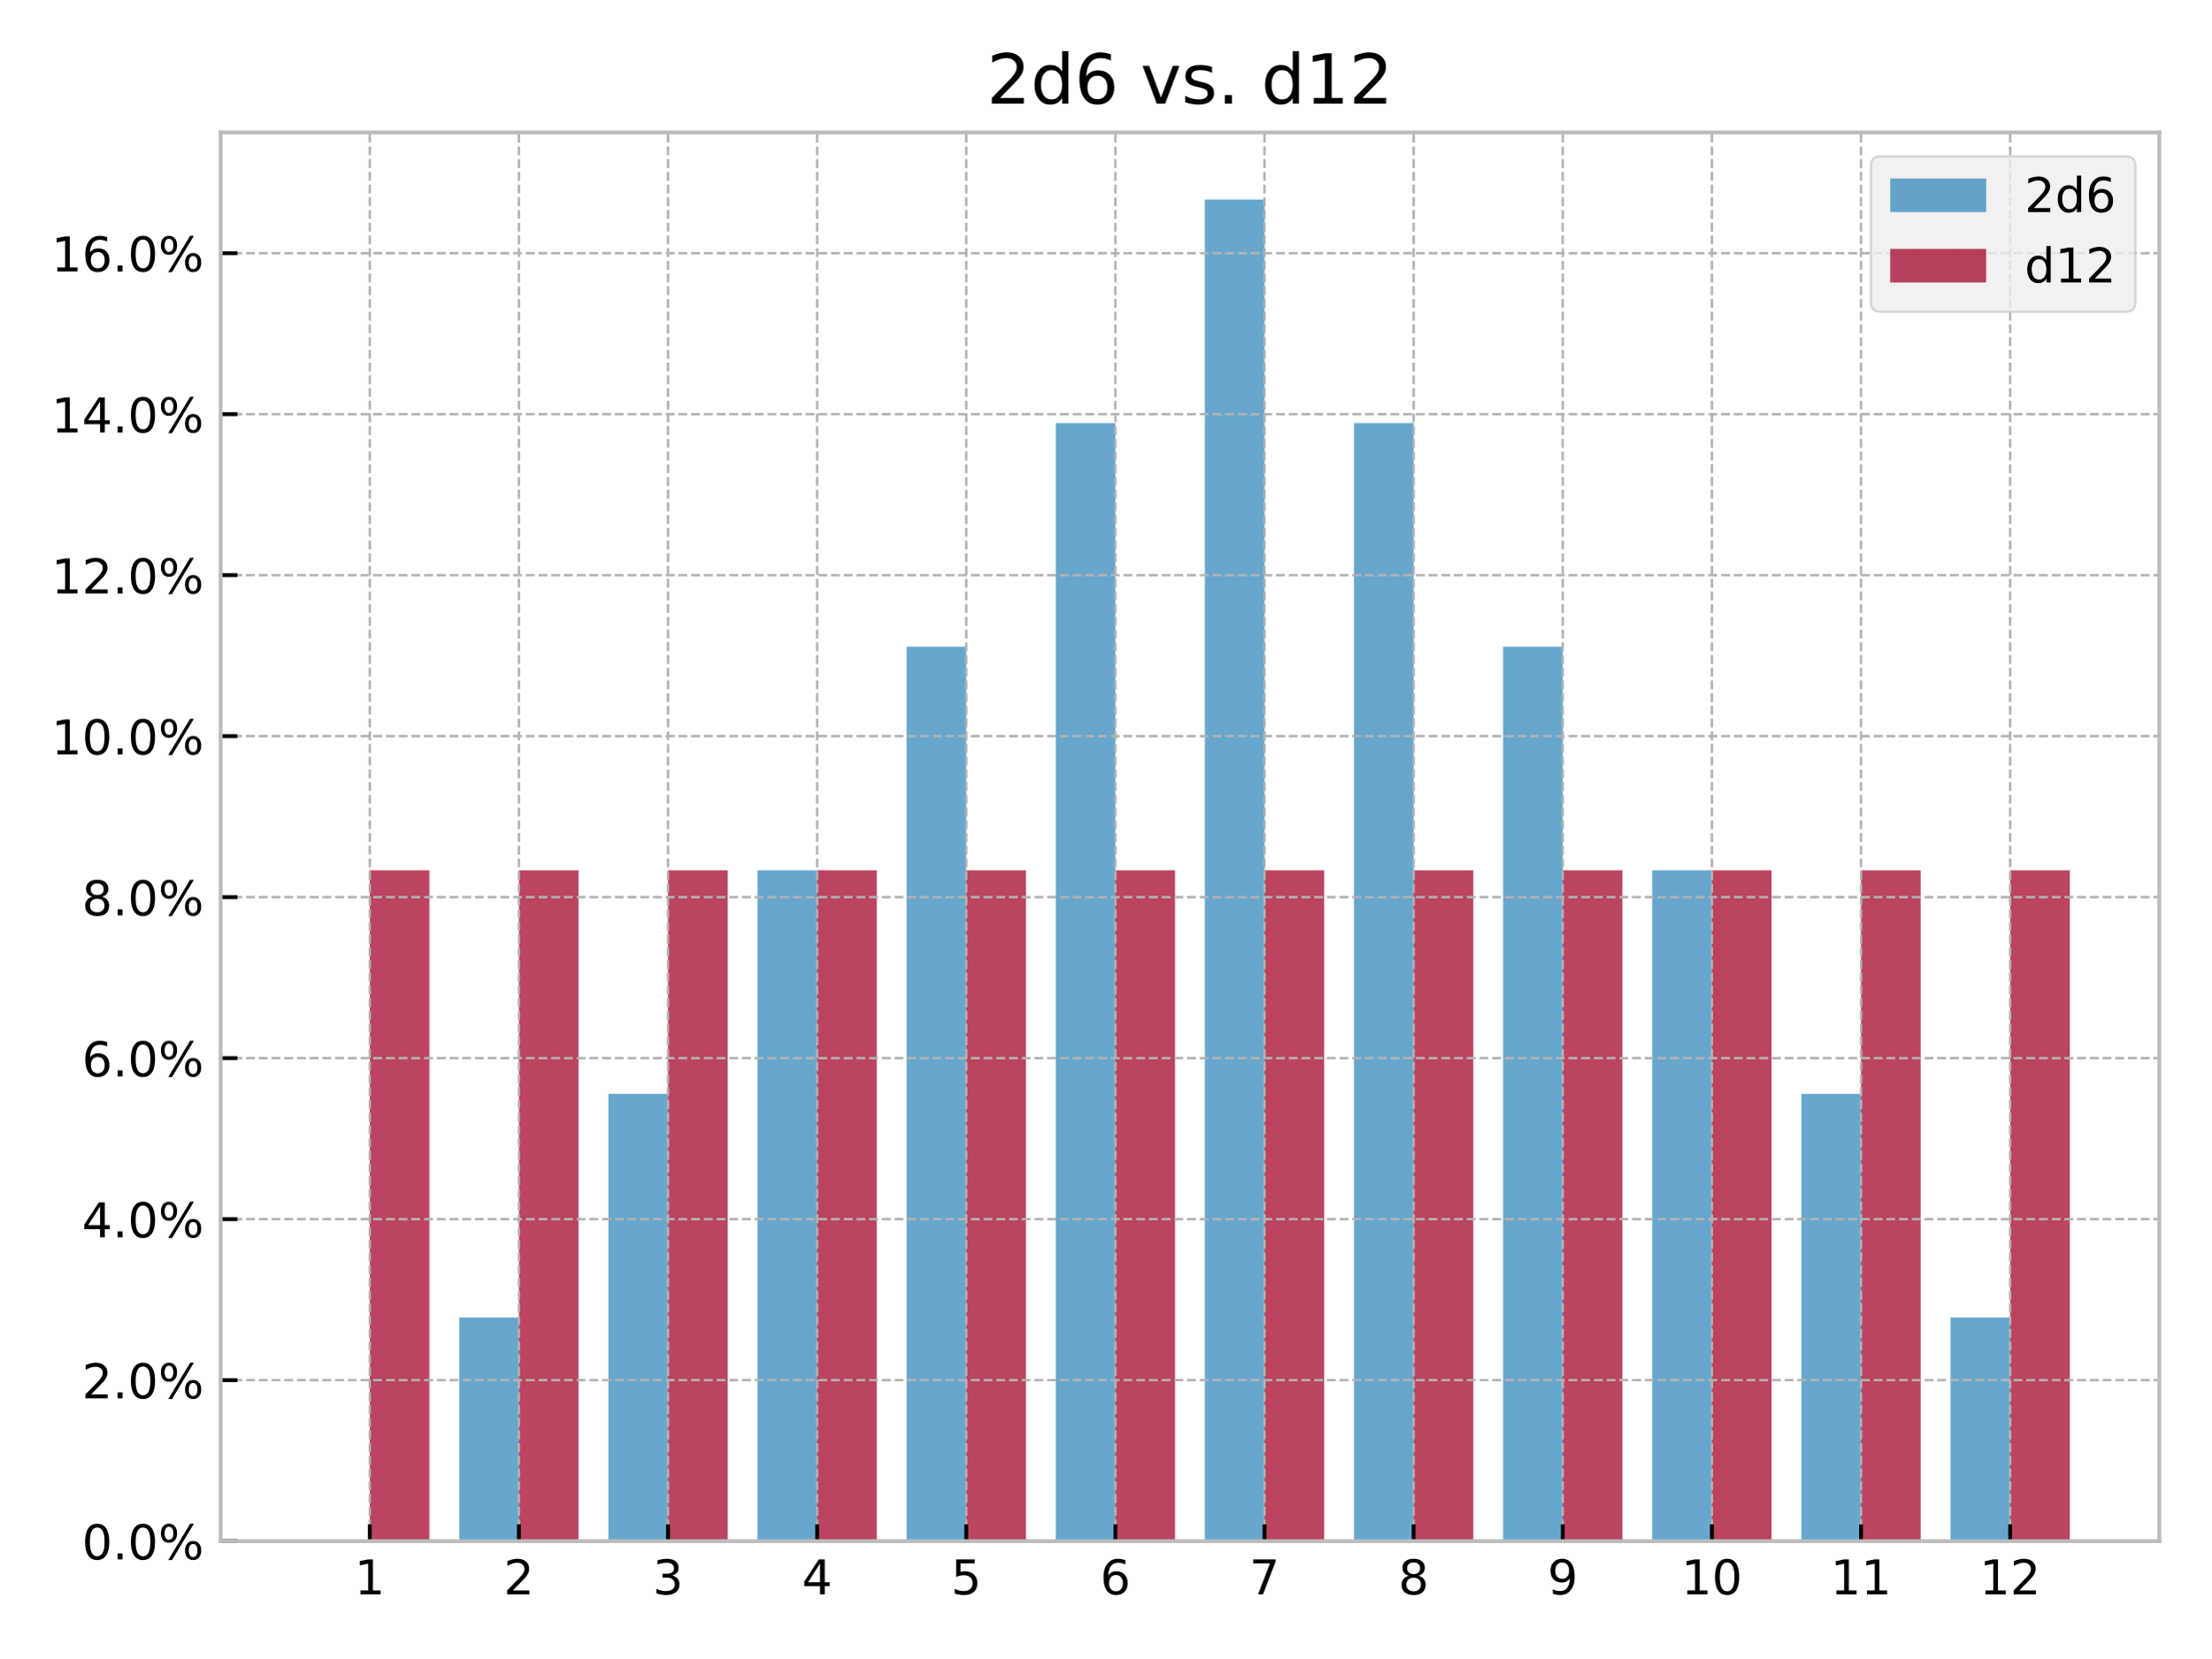
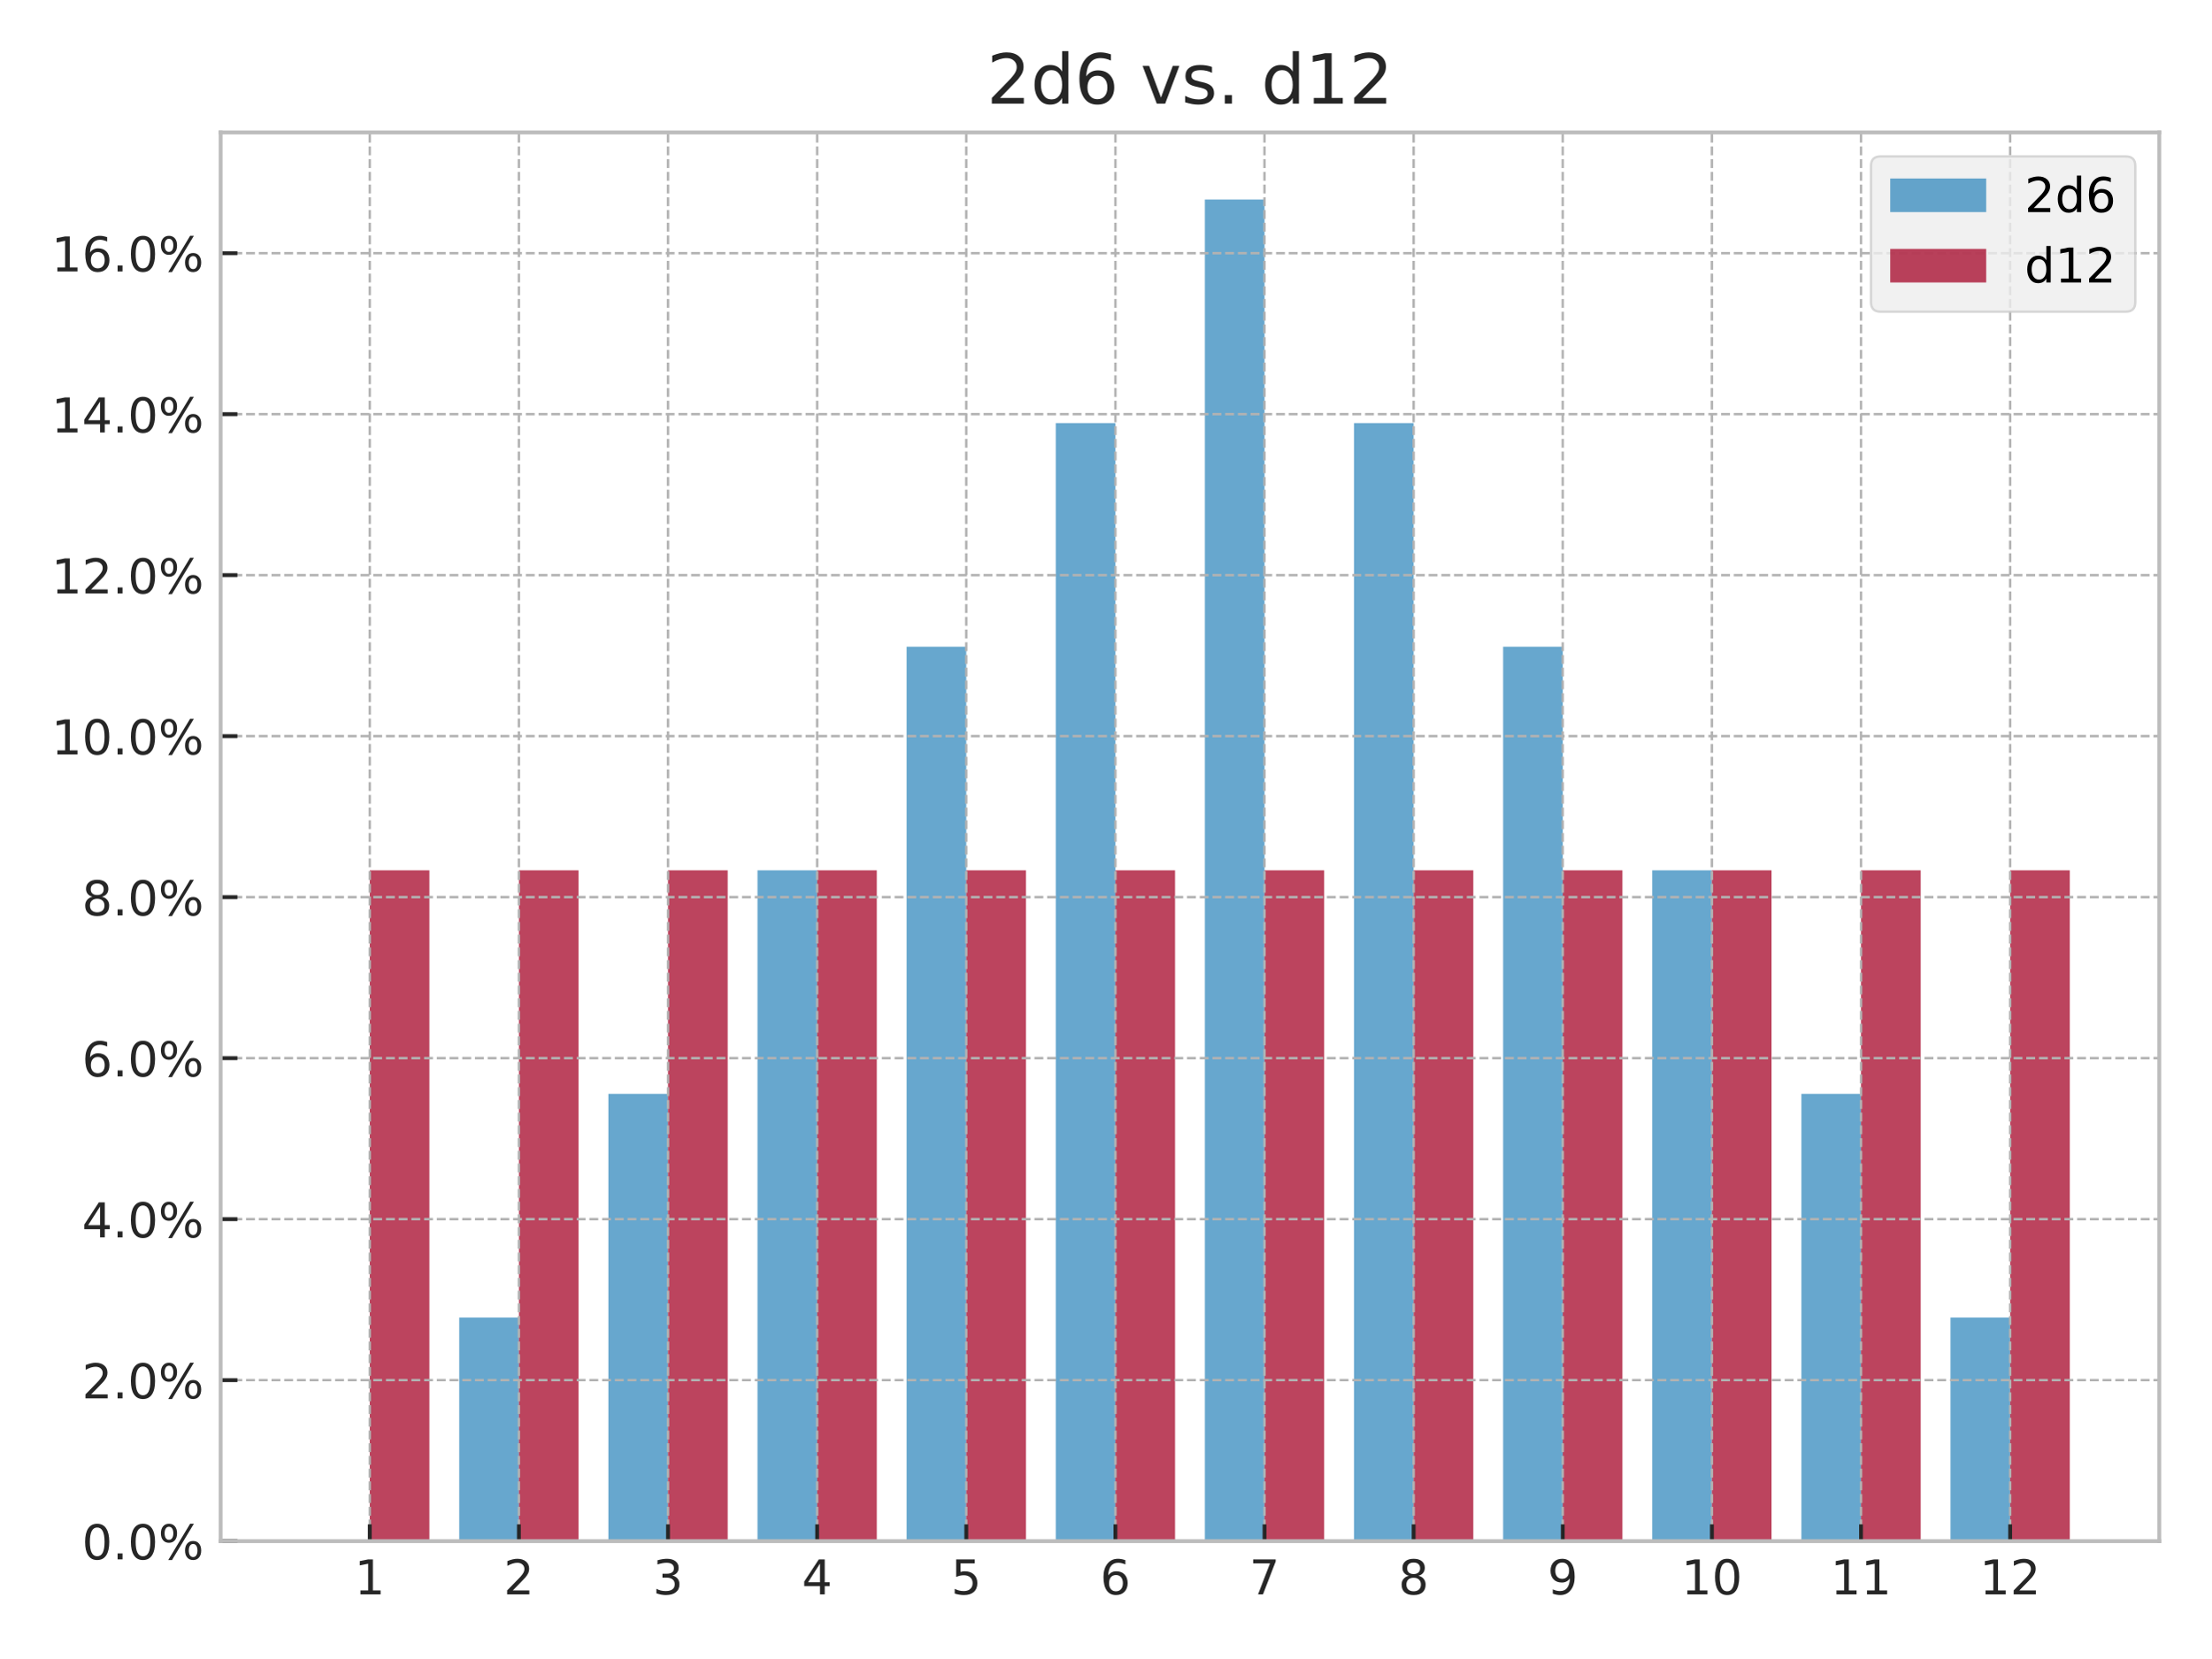
<svg xmlns="http://www.w3.org/2000/svg" xmlns:xlink="http://www.w3.org/1999/xlink" width="460.8pt" height="345.6pt" viewBox="0 0 460.8 345.6" version="1.1">
  <defs>
    <style type="text/css">*{stroke-linejoin: round; stroke-linecap: butt}</style>
  </defs>
  <g id="figure_1">
    <g id="patch_1">
      <path d="M 0 345.6  L 460.8 345.6  L 460.8 0  L 0 0  L 0 345.6  z " style="fill: none" />
    </g>
    <g id="axes_1">
      <g id="patch_2">
        <path d="M 45.98 321.22  L 450 321.22  L 450 27.6  L 45.98 27.6  L 45.98 321.22  z " style="fill: none" />
      </g>
      <g id="patch_3">
        <path d="M 95.706 321.22  L 108.137 321.22  L 108.137 274.614  L 95.706 274.614  z " clip-path="url(#p303ae803b7)" style="fill: #348abd; opacity: 0.75" />
      </g>
      <g id="patch_4">
        <path d="M 126.784 321.22  L 139.215 321.22  L 139.215 228.007  L 126.784 228.007  z " clip-path="url(#p303ae803b7)" style="fill: #348abd; opacity: 0.75" />
      </g>
      <g id="patch_5">
        <path d="M 157.862 321.22  L 170.294 321.22  L 170.294 181.401  L 157.862 181.401  z " clip-path="url(#p303ae803b7)" style="fill: #348abd; opacity: 0.75" />
      </g>
      <g id="patch_6">
        <path d="M 188.941 321.22  L 201.372 321.22  L 201.372 134.795  L 188.941 134.795  z " clip-path="url(#p303ae803b7)" style="fill: #348abd; opacity: 0.75" />
      </g>
      <g id="patch_7">
        <path d="M 220.019 321.22  L 232.451 321.22  L 232.451 88.188  L 220.019 88.188  z " clip-path="url(#p303ae803b7)" style="fill: #348abd; opacity: 0.75" />
      </g>
      <g id="patch_8">
        <path d="M 251.098 321.22  L 263.529 321.22  L 263.529 41.582  L 251.098 41.582  z " clip-path="url(#p303ae803b7)" style="fill: #348abd; opacity: 0.75" />
      </g>
      <g id="patch_9">
        <path d="M 282.176 321.22  L 294.608 321.22  L 294.608 88.188  L 282.176 88.188  z " clip-path="url(#p303ae803b7)" style="fill: #348abd; opacity: 0.75" />
      </g>
      <g id="patch_10">
        <path d="M 313.255 321.22  L 325.686 321.22  L 325.686 134.795  L 313.255 134.795  z " clip-path="url(#p303ae803b7)" style="fill: #348abd; opacity: 0.75" />
      </g>
      <g id="patch_11">
        <path d="M 344.333 321.22  L 356.765 321.22  L 356.765 181.401  L 344.333 181.401  z " clip-path="url(#p303ae803b7)" style="fill: #348abd; opacity: 0.75" />
      </g>
      <g id="patch_12">
        <path d="M 375.412 321.22  L 387.843 321.22  L 387.843 228.007  L 375.412 228.007  z " clip-path="url(#p303ae803b7)" style="fill: #348abd; opacity: 0.75" />
      </g>
      <g id="patch_13">
        <path d="M 406.49 321.22  L 418.922 321.22  L 418.922 274.614  L 406.49 274.614  z " clip-path="url(#p303ae803b7)" style="fill: #348abd; opacity: 0.75" />
      </g>
      <g id="patch_14">
        <path d="M 77.058 321.22  L 89.49 321.22  L 89.49 181.401  L 77.058 181.401  z " clip-path="url(#p303ae803b7)" style="fill: #a60628; opacity: 0.75" />
      </g>
      <g id="patch_15">
        <path d="M 108.137 321.22  L 120.568 321.22  L 120.568 181.401  L 108.137 181.401  z " clip-path="url(#p303ae803b7)" style="fill: #a60628; opacity: 0.75" />
      </g>
      <g id="patch_16">
        <path d="M 139.215 321.22  L 151.647 321.22  L 151.647 181.401  L 139.215 181.401  z " clip-path="url(#p303ae803b7)" style="fill: #a60628; opacity: 0.75" />
      </g>
      <g id="patch_17">
        <path d="M 170.294 321.22  L 182.725 321.22  L 182.725 181.401  L 170.294 181.401  z " clip-path="url(#p303ae803b7)" style="fill: #a60628; opacity: 0.75" />
      </g>
      <g id="patch_18">
        <path d="M 201.372 321.22  L 213.804 321.22  L 213.804 181.401  L 201.372 181.401  z " clip-path="url(#p303ae803b7)" style="fill: #a60628; opacity: 0.75" />
      </g>
      <g id="patch_19">
        <path d="M 232.451 321.22  L 244.882 321.22  L 244.882 181.401  L 232.451 181.401  z " clip-path="url(#p303ae803b7)" style="fill: #a60628; opacity: 0.75" />
      </g>
      <g id="patch_20">
        <path d="M 263.529 321.22  L 275.961 321.22  L 275.961 181.401  L 263.529 181.401  z " clip-path="url(#p303ae803b7)" style="fill: #a60628; opacity: 0.75" />
      </g>
      <g id="patch_21">
        <path d="M 294.608 321.22  L 307.039 321.22  L 307.039 181.401  L 294.608 181.401  z " clip-path="url(#p303ae803b7)" style="fill: #a60628; opacity: 0.75" />
      </g>
      <g id="patch_22">
        <path d="M 325.686 321.22  L 338.118 321.22  L 338.118 181.401  L 325.686 181.401  z " clip-path="url(#p303ae803b7)" style="fill: #a60628; opacity: 0.75" />
      </g>
      <g id="patch_23">
        <path d="M 356.765 321.22  L 369.196 321.22  L 369.196 181.401  L 356.765 181.401  z " clip-path="url(#p303ae803b7)" style="fill: #a60628; opacity: 0.75" />
      </g>
      <g id="patch_24">
        <path d="M 387.843 321.22  L 400.274 321.22  L 400.274 181.401  L 387.843 181.401  z " clip-path="url(#p303ae803b7)" style="fill: #a60628; opacity: 0.75" />
      </g>
      <g id="patch_25">
        <path d="M 418.922 321.22  L 431.353 321.22  L 431.353 181.401  L 418.922 181.401  z " clip-path="url(#p303ae803b7)" style="fill: #a60628; opacity: 0.75" />
      </g>
      <g id="matplotlib.axis_1">
        <g id="xtick_1">
          <g id="line2d_1">
            <path d="M 77.058 321.22  L 77.058 27.6  " clip-path="url(#p303ae803b7)" style="fill: none; stroke-dasharray: 1.85,0.8; stroke-dashoffset: 0; stroke: #b2b2b2; stroke-width: 0.5" />
          </g>
          <g id="line2d_2">
            <defs>
-               <path id="m2dd0287f95" d="M 0 0  L 0 -3.5  " style="stroke: #000000; stroke-width: 0.8" />
+               <path id="m73a5285972" d="M 0 0  L 0 -3.5  " style="stroke: #262626; stroke-width: 0.8" />
            </defs>
            <g>
-               <use xlink:href="#m2dd0287f95" x="77.058" y="321.22" style="stroke: #000000; stroke-width: 0.8" />
+               <use xlink:href="#m73a5285972" x="77.058" y="321.22" style="fill: #262626; stroke: #262626; stroke-width: 0.8" />
            </g>
          </g>
          <g id="text_1">
-             <g transform="translate(73.87721 332.3184) scale(0.1 -0.1)">
+             <g style="fill: #262626" transform="translate(73.87721 332.3184) scale(0.1 -0.1)">
              <defs>
                <path id="DejaVuSans-31" d="M 794 531  L 1825 531  L 1825 4091  L 703 3866  L 703 4441  L 1819 4666  L 2450 4666  L 2450 531  L 3481 531  L 3481 0  L 794 0  L 794 531  z " transform="scale(0.015625)" />
              </defs>
              <use xlink:href="#DejaVuSans-31" />
            </g>
          </g>
        </g>
        <g id="xtick_2">
          <g id="line2d_3">
            <path d="M 108.137 321.22  L 108.137 27.6  " clip-path="url(#p303ae803b7)" style="fill: none; stroke-dasharray: 1.85,0.8; stroke-dashoffset: 0; stroke: #b2b2b2; stroke-width: 0.5" />
          </g>
          <g id="line2d_4">
            <g>
-               <use xlink:href="#m2dd0287f95" x="108.137" y="321.22" style="stroke: #000000; stroke-width: 0.8" />
+               <use xlink:href="#m73a5285972" x="108.137" y="321.22" style="fill: #262626; stroke: #262626; stroke-width: 0.8" />
            </g>
          </g>
          <g id="text_2">
-             <g transform="translate(104.9557 332.3184) scale(0.1 -0.1)">
+             <g style="fill: #262626" transform="translate(104.9557 332.3184) scale(0.1 -0.1)">
              <defs>
                <path id="DejaVuSans-32" d="M 1228 531  L 3431 531  L 3431 0  L 469 0  L 469 531  Q 828 903 1448 1529  Q 2069 2156 2228 2338  Q 2531 2678 2651 2914  Q 2772 3150 2772 3378  Q 2772 3750 2511 3984  Q 2250 4219 1831 4219  Q 1534 4219 1204 4116  Q 875 4013 500 3803  L 500 4441  Q 881 4594 1212 4672  Q 1544 4750 1819 4750  Q 2544 4750 2975 4387  Q 3406 4025 3406 3419  Q 3406 3131 3298 2873  Q 3191 2616 2906 2266  Q 2828 2175 2409 1742  Q 1991 1309 1228 531  z " transform="scale(0.015625)" />
              </defs>
              <use xlink:href="#DejaVuSans-32" />
            </g>
          </g>
        </g>
        <g id="xtick_3">
          <g id="line2d_5">
            <path d="M 139.215 321.22  L 139.215 27.6  " clip-path="url(#p303ae803b7)" style="fill: none; stroke-dasharray: 1.85,0.8; stroke-dashoffset: 0; stroke: #b2b2b2; stroke-width: 0.5" />
          </g>
          <g id="line2d_6">
            <g>
-               <use xlink:href="#m2dd0287f95" x="139.215" y="321.22" style="stroke: #000000; stroke-width: 0.8" />
+               <use xlink:href="#m73a5285972" x="139.215" y="321.22" style="fill: #262626; stroke: #262626; stroke-width: 0.8" />
            </g>
          </g>
          <g id="text_3">
-             <g transform="translate(136.0341 332.3184) scale(0.1 -0.1)">
+             <g style="fill: #262626" transform="translate(136.0341 332.3184) scale(0.1 -0.1)">
              <defs>
                <path id="DejaVuSans-33" d="M 2597 2516  Q 3050 2419 3304 2112  Q 3559 1806 3559 1356  Q 3559 666 3084 287  Q 2609 -91 1734 -91  Q 1441 -91 1130 -33  Q 819 25 488 141  L 488 750  Q 750 597 1062 519  Q 1375 441 1716 441  Q 2309 441 2620 675  Q 2931 909 2931 1356  Q 2931 1769 2642 2001  Q 2353 2234 1838 2234  L 1294 2234  L 1294 2753  L 1863 2753  Q 2328 2753 2575 2939  Q 2822 3125 2822 3475  Q 2822 3834 2567 4026  Q 2313 4219 1838 4219  Q 1578 4219 1281 4162  Q 984 4106 628 3988  L 628 4550  Q 988 4650 1302 4700  Q 1616 4750 1894 4750  Q 2613 4750 3031 4423  Q 3450 4097 3450 3541  Q 3450 3153 3228 2886  Q 3006 2619 2597 2516  z " transform="scale(0.015625)" />
              </defs>
              <use xlink:href="#DejaVuSans-33" />
            </g>
          </g>
        </g>
        <g id="xtick_4">
          <g id="line2d_7">
            <path d="M 170.294 321.22  L 170.294 27.6  " clip-path="url(#p303ae803b7)" style="fill: none; stroke-dasharray: 1.85,0.8; stroke-dashoffset: 0; stroke: #b2b2b2; stroke-width: 0.5" />
          </g>
          <g id="line2d_8">
            <g>
-               <use xlink:href="#m2dd0287f95" x="170.294" y="321.22" style="stroke: #000000; stroke-width: 0.8" />
+               <use xlink:href="#m73a5285972" x="170.294" y="321.22" style="fill: #262626; stroke: #262626; stroke-width: 0.8" />
            </g>
          </g>
          <g id="text_4">
-             <g transform="translate(167.1126 332.3184) scale(0.1 -0.1)">
+             <g style="fill: #262626" transform="translate(167.1126 332.3184) scale(0.1 -0.1)">
              <defs>
                <path id="DejaVuSans-34" d="M 2419 4116  L 825 1625  L 2419 1625  L 2419 4116  z M 2253 4666  L 3047 4666  L 3047 1625  L 3713 1625  L 3713 1100  L 3047 1100  L 3047 0  L 2419 0  L 2419 1100  L 313 1100  L 313 1709  L 2253 4666  z " transform="scale(0.015625)" />
              </defs>
              <use xlink:href="#DejaVuSans-34" />
            </g>
          </g>
        </g>
        <g id="xtick_5">
          <g id="line2d_9">
            <path d="M 201.372 321.22  L 201.372 27.6  " clip-path="url(#p303ae803b7)" style="fill: none; stroke-dasharray: 1.85,0.8; stroke-dashoffset: 0; stroke: #b2b2b2; stroke-width: 0.5" />
          </g>
          <g id="line2d_10">
            <g>
-               <use xlink:href="#m2dd0287f95" x="201.372" y="321.22" style="stroke: #000000; stroke-width: 0.8" />
+               <use xlink:href="#m73a5285972" x="201.372" y="321.22" style="fill: #262626; stroke: #262626; stroke-width: 0.8" />
            </g>
          </g>
          <g id="text_5">
-             <g transform="translate(198.1911 332.3184) scale(0.1 -0.1)">
+             <g style="fill: #262626" transform="translate(198.1911 332.3184) scale(0.1 -0.1)">
              <defs>
                <path id="DejaVuSans-35" d="M 691 4666  L 3169 4666  L 3169 4134  L 1269 4134  L 1269 2991  Q 1406 3038 1543 3061  Q 1681 3084 1819 3084  Q 2600 3084 3056 2656  Q 3513 2228 3513 1497  Q 3513 744 3044 326  Q 2575 -91 1722 -91  Q 1428 -91 1123 -41  Q 819 9 494 109  L 494 744  Q 775 591 1075 516  Q 1375 441 1709 441  Q 2250 441 2565 725  Q 2881 1009 2881 1497  Q 2881 1984 2565 2268  Q 2250 2553 1709 2553  Q 1456 2553 1204 2497  Q 953 2441 691 2322  L 691 4666  z " transform="scale(0.015625)" />
              </defs>
              <use xlink:href="#DejaVuSans-35" />
            </g>
          </g>
        </g>
        <g id="xtick_6">
          <g id="line2d_11">
            <path d="M 232.451 321.22  L 232.451 27.6  " clip-path="url(#p303ae803b7)" style="fill: none; stroke-dasharray: 1.85,0.8; stroke-dashoffset: 0; stroke: #b2b2b2; stroke-width: 0.5" />
          </g>
          <g id="line2d_12">
            <g>
-               <use xlink:href="#m2dd0287f95" x="232.451" y="321.22" style="stroke: #000000; stroke-width: 0.8" />
+               <use xlink:href="#m73a5285972" x="232.451" y="321.22" style="fill: #262626; stroke: #262626; stroke-width: 0.8" />
            </g>
          </g>
          <g id="text_6">
-             <g transform="translate(229.2695 332.3184) scale(0.1 -0.1)">
+             <g style="fill: #262626" transform="translate(229.2695 332.3184) scale(0.1 -0.1)">
              <defs>
                <path id="DejaVuSans-36" d="M 2113 2584  Q 1688 2584 1439 2293  Q 1191 2003 1191 1497  Q 1191 994 1439 701  Q 1688 409 2113 409  Q 2538 409 2786 701  Q 3034 994 3034 1497  Q 3034 2003 2786 2293  Q 2538 2584 2113 2584  z M 3366 4563  L 3366 3988  Q 3128 4100 2886 4159  Q 2644 4219 2406 4219  Q 1781 4219 1451 3797  Q 1122 3375 1075 2522  Q 1259 2794 1537 2939  Q 1816 3084 2150 3084  Q 2853 3084 3261 2657  Q 3669 2231 3669 1497  Q 3669 778 3244 343  Q 2819 -91 2113 -91  Q 1303 -91 875 529  Q 447 1150 447 2328  Q 447 3434 972 4092  Q 1497 4750 2381 4750  Q 2619 4750 2861 4703  Q 3103 4656 3366 4563  z " transform="scale(0.015625)" />
              </defs>
              <use xlink:href="#DejaVuSans-36" />
            </g>
          </g>
        </g>
        <g id="xtick_7">
          <g id="line2d_13">
            <path d="M 263.529 321.22  L 263.529 27.6  " clip-path="url(#p303ae803b7)" style="fill: none; stroke-dasharray: 1.85,0.8; stroke-dashoffset: 0; stroke: #b2b2b2; stroke-width: 0.5" />
          </g>
          <g id="line2d_14">
            <g>
-               <use xlink:href="#m2dd0287f95" x="263.529" y="321.22" style="stroke: #000000; stroke-width: 0.8" />
+               <use xlink:href="#m73a5285972" x="263.529" y="321.22" style="fill: #262626; stroke: #262626; stroke-width: 0.8" />
            </g>
          </g>
          <g id="text_7">
-             <g transform="translate(260.348 332.3184) scale(0.1 -0.1)">
+             <g style="fill: #262626" transform="translate(260.348 332.3184) scale(0.1 -0.1)">
              <defs>
                <path id="DejaVuSans-37" d="M 525 4666  L 3525 4666  L 3525 4397  L 1831 0  L 1172 0  L 2766 4134  L 525 4134  L 525 4666  z " transform="scale(0.015625)" />
              </defs>
              <use xlink:href="#DejaVuSans-37" />
            </g>
          </g>
        </g>
        <g id="xtick_8">
          <g id="line2d_15">
            <path d="M 294.608 321.22  L 294.608 27.6  " clip-path="url(#p303ae803b7)" style="fill: none; stroke-dasharray: 1.85,0.8; stroke-dashoffset: 0; stroke: #b2b2b2; stroke-width: 0.5" />
          </g>
          <g id="line2d_16">
            <g>
-               <use xlink:href="#m2dd0287f95" x="294.608" y="321.22" style="stroke: #000000; stroke-width: 0.8" />
+               <use xlink:href="#m73a5285972" x="294.608" y="321.22" style="fill: #262626; stroke: #262626; stroke-width: 0.8" />
            </g>
          </g>
          <g id="text_8">
-             <g transform="translate(291.4264 332.3184) scale(0.1 -0.1)">
+             <g style="fill: #262626" transform="translate(291.4264 332.3184) scale(0.1 -0.1)">
              <defs>
                <path id="DejaVuSans-38" d="M 2034 2216  Q 1584 2216 1326 1975  Q 1069 1734 1069 1313  Q 1069 891 1326 650  Q 1584 409 2034 409  Q 2484 409 2743 651  Q 3003 894 3003 1313  Q 3003 1734 2745 1975  Q 2488 2216 2034 2216  z M 1403 2484  Q 997 2584 770 2862  Q 544 3141 544 3541  Q 544 4100 942 4425  Q 1341 4750 2034 4750  Q 2731 4750 3128 4425  Q 3525 4100 3525 3541  Q 3525 3141 3298 2862  Q 3072 2584 2669 2484  Q 3125 2378 3379 2068  Q 3634 1759 3634 1313  Q 3634 634 3220 271  Q 2806 -91 2034 -91  Q 1263 -91 848 271  Q 434 634 434 1313  Q 434 1759 690 2068  Q 947 2378 1403 2484  z M 1172 3481  Q 1172 3119 1398 2916  Q 1625 2713 2034 2713  Q 2441 2713 2670 2916  Q 2900 3119 2900 3481  Q 2900 3844 2670 4047  Q 2441 4250 2034 4250  Q 1625 4250 1398 4047  Q 1172 3844 1172 3481  z " transform="scale(0.015625)" />
              </defs>
              <use xlink:href="#DejaVuSans-38" />
            </g>
          </g>
        </g>
        <g id="xtick_9">
          <g id="line2d_17">
            <path d="M 325.686 321.22  L 325.686 27.6  " clip-path="url(#p303ae803b7)" style="fill: none; stroke-dasharray: 1.85,0.8; stroke-dashoffset: 0; stroke: #b2b2b2; stroke-width: 0.5" />
          </g>
          <g id="line2d_18">
            <g>
-               <use xlink:href="#m2dd0287f95" x="325.686" y="321.22" style="stroke: #000000; stroke-width: 0.8" />
+               <use xlink:href="#m73a5285972" x="325.686" y="321.22" style="fill: #262626; stroke: #262626; stroke-width: 0.8" />
            </g>
          </g>
          <g id="text_9">
-             <g transform="translate(322.5049 332.3184) scale(0.1 -0.1)">
+             <g style="fill: #262626" transform="translate(322.5049 332.3184) scale(0.1 -0.1)">
              <defs>
                <path id="DejaVuSans-39" d="M 703 97  L 703 672  Q 941 559 1184 500  Q 1428 441 1663 441  Q 2288 441 2617 861  Q 2947 1281 2994 2138  Q 2813 1869 2534 1725  Q 2256 1581 1919 1581  Q 1219 1581 811 2004  Q 403 2428 403 3163  Q 403 3881 828 4315  Q 1253 4750 1959 4750  Q 2769 4750 3195 4129  Q 3622 3509 3622 2328  Q 3622 1225 3098 567  Q 2575 -91 1691 -91  Q 1453 -91 1209 -44  Q 966 3 703 97  z M 1959 2075  Q 2384 2075 2632 2365  Q 2881 2656 2881 3163  Q 2881 3666 2632 3958  Q 2384 4250 1959 4250  Q 1534 4250 1286 3958  Q 1038 3666 1038 3163  Q 1038 2656 1286 2365  Q 1534 2075 1959 2075  z " transform="scale(0.015625)" />
              </defs>
              <use xlink:href="#DejaVuSans-39" />
            </g>
          </g>
        </g>
        <g id="xtick_10">
          <g id="line2d_19">
            <path d="M 356.765 321.22  L 356.765 27.6  " clip-path="url(#p303ae803b7)" style="fill: none; stroke-dasharray: 1.85,0.8; stroke-dashoffset: 0; stroke: #b2b2b2; stroke-width: 0.5" />
          </g>
          <g id="line2d_20">
            <g>
-               <use xlink:href="#m2dd0287f95" x="356.765" y="321.22" style="stroke: #000000; stroke-width: 0.8" />
+               <use xlink:href="#m73a5285972" x="356.765" y="321.22" style="fill: #262626; stroke: #262626; stroke-width: 0.8" />
            </g>
          </g>
          <g id="text_10">
-             <g transform="translate(350.4021 332.3184) scale(0.1 -0.1)">
+             <g style="fill: #262626" transform="translate(350.4021 332.3184) scale(0.1 -0.1)">
              <defs>
                <path id="DejaVuSans-30" d="M 2034 4250  Q 1547 4250 1301 3770  Q 1056 3291 1056 2328  Q 1056 1369 1301 889  Q 1547 409 2034 409  Q 2525 409 2770 889  Q 3016 1369 3016 2328  Q 3016 3291 2770 3770  Q 2525 4250 2034 4250  z M 2034 4750  Q 2819 4750 3233 4129  Q 3647 3509 3647 2328  Q 3647 1150 3233 529  Q 2819 -91 2034 -91  Q 1250 -91 836 529  Q 422 1150 422 2328  Q 422 3509 836 4129  Q 1250 4750 2034 4750  z " transform="scale(0.015625)" />
              </defs>
              <use xlink:href="#DejaVuSans-31" />
              <use xlink:href="#DejaVuSans-30" transform="translate(63.62305 0)" />
            </g>
          </g>
        </g>
        <g id="xtick_11">
          <g id="line2d_21">
            <path d="M 387.843 321.22  L 387.843 27.6  " clip-path="url(#p303ae803b7)" style="fill: none; stroke-dasharray: 1.85,0.8; stroke-dashoffset: 0; stroke: #b2b2b2; stroke-width: 0.5" />
          </g>
          <g id="line2d_22">
            <g>
-               <use xlink:href="#m2dd0287f95" x="387.843" y="321.22" style="stroke: #000000; stroke-width: 0.8" />
+               <use xlink:href="#m73a5285972" x="387.843" y="321.22" style="fill: #262626; stroke: #262626; stroke-width: 0.8" />
            </g>
          </g>
          <g id="text_11">
-             <g transform="translate(381.4806 332.3184) scale(0.1 -0.1)">
+             <g style="fill: #262626" transform="translate(381.4806 332.3184) scale(0.1 -0.1)">
              <use xlink:href="#DejaVuSans-31" />
              <use xlink:href="#DejaVuSans-31" transform="translate(63.62305 0)" />
            </g>
          </g>
        </g>
        <g id="xtick_12">
          <g id="line2d_23">
            <path d="M 418.922 321.22  L 418.922 27.6  " clip-path="url(#p303ae803b7)" style="fill: none; stroke-dasharray: 1.85,0.8; stroke-dashoffset: 0; stroke: #b2b2b2; stroke-width: 0.5" />
          </g>
          <g id="line2d_24">
            <g>
-               <use xlink:href="#m2dd0287f95" x="418.922" y="321.22" style="stroke: #000000; stroke-width: 0.8" />
+               <use xlink:href="#m73a5285972" x="418.922" y="321.22" style="fill: #262626; stroke: #262626; stroke-width: 0.8" />
            </g>
          </g>
          <g id="text_12">
-             <g transform="translate(412.559 332.3184) scale(0.1 -0.1)">
+             <g style="fill: #262626" transform="translate(412.559 332.3184) scale(0.1 -0.1)">
              <use xlink:href="#DejaVuSans-31" />
              <use xlink:href="#DejaVuSans-32" transform="translate(63.62305 0)" />
            </g>
          </g>
        </g>
      </g>
      <g id="matplotlib.axis_2">
        <g id="ytick_1">
          <g id="line2d_25">
            <path d="M 45.98 321.22  L 450 321.22  " clip-path="url(#p303ae803b7)" style="fill: none; stroke-dasharray: 1.85,0.8; stroke-dashoffset: 0; stroke: #b2b2b2; stroke-width: 0.5" />
          </g>
          <g id="line2d_26">
            <defs>
-               <path id="m525068247a" d="M 0 0  L 3.5 0  " style="stroke: #000000; stroke-width: 0.8" />
+               <path id="m5d848f88b3" d="M 0 0  L 3.5 0  " style="stroke: #262626; stroke-width: 0.8" />
            </defs>
            <g>
-               <use xlink:href="#m525068247a" x="45.98" y="321.22" style="stroke: #000000; stroke-width: 0.8" />
+               <use xlink:href="#m5d848f88b3" x="45.98" y="321.22" style="fill: #262626; stroke: #262626; stroke-width: 0.8" />
            </g>
          </g>
          <g id="text_13">
-             <g transform="translate(17.07531 325.0192) scale(0.1 -0.1)">
+             <g style="fill: #262626" transform="translate(17.07531 325.0192) scale(0.1 -0.1)">
              <defs>
                <path id="DejaVuSans-2e" d="M 684 794  L 1344 794  L 1344 0  L 684 0  L 684 794  z " transform="scale(0.015625)" />
                <path id="DejaVuSans-25" d="M 4653 2053  Q 4381 2053 4226 1822  Q 4072 1591 4072 1178  Q 4072 772 4226 539  Q 4381 306 4653 306  Q 4919 306 5073 539  Q 5228 772 5228 1178  Q 5228 1588 5073 1820  Q 4919 2053 4653 2053  z M 4653 2450  Q 5147 2450 5437 2106  Q 5728 1763 5728 1178  Q 5728 594 5436 251  Q 5144 -91 4653 -91  Q 4153 -91 3862 251  Q 3572 594 3572 1178  Q 3572 1766 3864 2108  Q 4156 2450 4653 2450  z M 1428 4353  Q 1159 4353 1004 4120  Q 850 3888 850 3481  Q 850 3069 1003 2837  Q 1156 2606 1428 2606  Q 1700 2606 1854 2837  Q 2009 3069 2009 3481  Q 2009 3884 1853 4118  Q 1697 4353 1428 4353  z M 4250 4750  L 4750 4750  L 1831 -91  L 1331 -91  L 4250 4750  z M 1428 4750  Q 1922 4750 2215 4408  Q 2509 4066 2509 3481  Q 2509 2891 2217 2550  Q 1925 2209 1428 2209  Q 931 2209 642 2551  Q 353 2894 353 3481  Q 353 4063 643 4406  Q 934 4750 1428 4750  z " transform="scale(0.015625)" />
              </defs>
              <use xlink:href="#DejaVuSans-30" />
              <use xlink:href="#DejaVuSans-2e" transform="translate(63.62305 0)" />
              <use xlink:href="#DejaVuSans-30" transform="translate(95.41016 0)" />
              <use xlink:href="#DejaVuSans-25" transform="translate(159.0332 0)" />
            </g>
          </g>
        </g>
        <g id="ytick_2">
          <g id="line2d_27">
            <path d="M 45.98 287.663  L 450 287.663  " clip-path="url(#p303ae803b7)" style="fill: none; stroke-dasharray: 1.85,0.8; stroke-dashoffset: 0; stroke: #b2b2b2; stroke-width: 0.5" />
          </g>
          <g id="line2d_28">
            <g>
-               <use xlink:href="#m525068247a" x="45.98" y="287.663" style="stroke: #000000; stroke-width: 0.8" />
+               <use xlink:href="#m5d848f88b3" x="45.98" y="287.663" style="fill: #262626; stroke: #262626; stroke-width: 0.8" />
            </g>
          </g>
          <g id="text_14">
-             <g transform="translate(17.07531 291.4626) scale(0.1 -0.1)">
+             <g style="fill: #262626" transform="translate(17.07531 291.4626) scale(0.1 -0.1)">
              <use xlink:href="#DejaVuSans-32" />
              <use xlink:href="#DejaVuSans-2e" transform="translate(63.62305 0)" />
              <use xlink:href="#DejaVuSans-30" transform="translate(95.41016 0)" />
              <use xlink:href="#DejaVuSans-25" transform="translate(159.0332 0)" />
            </g>
          </g>
        </g>
        <g id="ytick_3">
          <g id="line2d_29">
            <path d="M 45.98 254.107  L 450 254.107  " clip-path="url(#p303ae803b7)" style="fill: none; stroke-dasharray: 1.85,0.8; stroke-dashoffset: 0; stroke: #b2b2b2; stroke-width: 0.5" />
          </g>
          <g id="line2d_30">
            <g>
-               <use xlink:href="#m525068247a" x="45.98" y="254.107" style="stroke: #000000; stroke-width: 0.8" />
+               <use xlink:href="#m5d848f88b3" x="45.98" y="254.107" style="fill: #262626; stroke: #262626; stroke-width: 0.8" />
            </g>
          </g>
          <g id="text_15">
-             <g transform="translate(17.07531 257.9061) scale(0.1 -0.1)">
+             <g style="fill: #262626" transform="translate(17.07531 257.9061) scale(0.1 -0.1)">
              <use xlink:href="#DejaVuSans-34" />
              <use xlink:href="#DejaVuSans-2e" transform="translate(63.62305 0)" />
              <use xlink:href="#DejaVuSans-30" transform="translate(95.41016 0)" />
              <use xlink:href="#DejaVuSans-25" transform="translate(159.0332 0)" />
            </g>
          </g>
        </g>
        <g id="ytick_4">
          <g id="line2d_31">
            <path d="M 45.98 220.55  L 450 220.55  " clip-path="url(#p303ae803b7)" style="fill: none; stroke-dasharray: 1.85,0.8; stroke-dashoffset: 0; stroke: #b2b2b2; stroke-width: 0.5" />
          </g>
          <g id="line2d_32">
            <g>
-               <use xlink:href="#m525068247a" x="45.98" y="220.55" style="stroke: #000000; stroke-width: 0.8" />
+               <use xlink:href="#m5d848f88b3" x="45.98" y="220.55" style="fill: #262626; stroke: #262626; stroke-width: 0.8" />
            </g>
          </g>
          <g id="text_16">
-             <g transform="translate(17.07531 224.3495) scale(0.1 -0.1)">
+             <g style="fill: #262626" transform="translate(17.07531 224.3495) scale(0.1 -0.1)">
              <use xlink:href="#DejaVuSans-36" />
              <use xlink:href="#DejaVuSans-2e" transform="translate(63.62305 0)" />
              <use xlink:href="#DejaVuSans-30" transform="translate(95.41016 0)" />
              <use xlink:href="#DejaVuSans-25" transform="translate(159.0332 0)" />
            </g>
          </g>
        </g>
        <g id="ytick_5">
          <g id="line2d_33">
            <path d="M 45.98 186.994  L 450 186.994  " clip-path="url(#p303ae803b7)" style="fill: none; stroke-dasharray: 1.85,0.8; stroke-dashoffset: 0; stroke: #b2b2b2; stroke-width: 0.5" />
          </g>
          <g id="line2d_34">
            <g>
-               <use xlink:href="#m525068247a" x="45.98" y="186.994" style="stroke: #000000; stroke-width: 0.8" />
+               <use xlink:href="#m5d848f88b3" x="45.98" y="186.994" style="fill: #262626; stroke: #262626; stroke-width: 0.8" />
            </g>
          </g>
          <g id="text_17">
-             <g transform="translate(17.07531 190.7929) scale(0.1 -0.1)">
+             <g style="fill: #262626" transform="translate(17.07531 190.7929) scale(0.1 -0.1)">
              <use xlink:href="#DejaVuSans-38" />
              <use xlink:href="#DejaVuSans-2e" transform="translate(63.62305 0)" />
              <use xlink:href="#DejaVuSans-30" transform="translate(95.41016 0)" />
              <use xlink:href="#DejaVuSans-25" transform="translate(159.0332 0)" />
            </g>
          </g>
        </g>
        <g id="ytick_6">
          <g id="line2d_35">
            <path d="M 45.98 153.437  L 450 153.437  " clip-path="url(#p303ae803b7)" style="fill: none; stroke-dasharray: 1.85,0.8; stroke-dashoffset: 0; stroke: #b2b2b2; stroke-width: 0.5" />
          </g>
          <g id="line2d_36">
            <g>
-               <use xlink:href="#m525068247a" x="45.98" y="153.437" style="stroke: #000000; stroke-width: 0.8" />
+               <use xlink:href="#m5d848f88b3" x="45.98" y="153.437" style="fill: #262626; stroke: #262626; stroke-width: 0.8" />
            </g>
          </g>
          <g id="text_18">
-             <g transform="translate(10.71281 157.2364) scale(0.1 -0.1)">
+             <g style="fill: #262626" transform="translate(10.71281 157.2364) scale(0.1 -0.1)">
              <use xlink:href="#DejaVuSans-31" />
              <use xlink:href="#DejaVuSans-30" transform="translate(63.62305 0)" />
              <use xlink:href="#DejaVuSans-2e" transform="translate(127.2461 0)" />
              <use xlink:href="#DejaVuSans-30" transform="translate(159.0332 0)" />
              <use xlink:href="#DejaVuSans-25" transform="translate(222.6562 0)" />
            </g>
          </g>
        </g>
        <g id="ytick_7">
          <g id="line2d_37">
            <path d="M 45.98 119.881  L 450 119.881  " clip-path="url(#p303ae803b7)" style="fill: none; stroke-dasharray: 1.85,0.8; stroke-dashoffset: 0; stroke: #b2b2b2; stroke-width: 0.5" />
          </g>
          <g id="line2d_38">
            <g>
-               <use xlink:href="#m525068247a" x="45.98" y="119.881" style="stroke: #000000; stroke-width: 0.8" />
+               <use xlink:href="#m5d848f88b3" x="45.98" y="119.881" style="fill: #262626; stroke: #262626; stroke-width: 0.8" />
            </g>
          </g>
          <g id="text_19">
-             <g transform="translate(10.71281 123.6798) scale(0.1 -0.1)">
+             <g style="fill: #262626" transform="translate(10.71281 123.6798) scale(0.1 -0.1)">
              <use xlink:href="#DejaVuSans-31" />
              <use xlink:href="#DejaVuSans-32" transform="translate(63.62305 0)" />
              <use xlink:href="#DejaVuSans-2e" transform="translate(127.2461 0)" />
              <use xlink:href="#DejaVuSans-30" transform="translate(159.0332 0)" />
              <use xlink:href="#DejaVuSans-25" transform="translate(222.6562 0)" />
            </g>
          </g>
        </g>
        <g id="ytick_8">
          <g id="line2d_39">
            <path d="M 45.98 86.324  L 450 86.324  " clip-path="url(#p303ae803b7)" style="fill: none; stroke-dasharray: 1.85,0.8; stroke-dashoffset: 0; stroke: #b2b2b2; stroke-width: 0.5" />
          </g>
          <g id="line2d_40">
            <g>
-               <use xlink:href="#m525068247a" x="45.98" y="86.324" style="stroke: #000000; stroke-width: 0.8" />
+               <use xlink:href="#m5d848f88b3" x="45.98" y="86.324" style="fill: #262626; stroke: #262626; stroke-width: 0.8" />
            </g>
          </g>
          <g id="text_20">
-             <g transform="translate(10.71281 90.12322) scale(0.1 -0.1)">
+             <g style="fill: #262626" transform="translate(10.71281 90.12322) scale(0.1 -0.1)">
              <use xlink:href="#DejaVuSans-31" />
              <use xlink:href="#DejaVuSans-34" transform="translate(63.62305 0)" />
              <use xlink:href="#DejaVuSans-2e" transform="translate(127.2461 0)" />
              <use xlink:href="#DejaVuSans-30" transform="translate(159.0332 0)" />
              <use xlink:href="#DejaVuSans-25" transform="translate(222.6562 0)" />
            </g>
          </g>
        </g>
        <g id="ytick_9">
          <g id="line2d_41">
            <path d="M 45.98 52.767  L 450 52.767  " clip-path="url(#p303ae803b7)" style="fill: none; stroke-dasharray: 1.85,0.8; stroke-dashoffset: 0; stroke: #b2b2b2; stroke-width: 0.5" />
          </g>
          <g id="line2d_42">
            <g>
-               <use xlink:href="#m525068247a" x="45.98" y="52.767" style="stroke: #000000; stroke-width: 0.8" />
+               <use xlink:href="#m5d848f88b3" x="45.98" y="52.767" style="fill: #262626; stroke: #262626; stroke-width: 0.8" />
            </g>
          </g>
          <g id="text_21">
-             <g transform="translate(10.71281 56.56665) scale(0.1 -0.1)">
+             <g style="fill: #262626" transform="translate(10.71281 56.56665) scale(0.1 -0.1)">
              <use xlink:href="#DejaVuSans-31" />
              <use xlink:href="#DejaVuSans-36" transform="translate(63.62305 0)" />
              <use xlink:href="#DejaVuSans-2e" transform="translate(127.2461 0)" />
              <use xlink:href="#DejaVuSans-30" transform="translate(159.0332 0)" />
              <use xlink:href="#DejaVuSans-25" transform="translate(222.6562 0)" />
            </g>
          </g>
        </g>
      </g>
      <g id="patch_26">
        <path d="M 45.98 321.22  L 45.98 27.6  " style="fill: none; stroke: #bcbcbc; stroke-width: 0.8; stroke-linejoin: miter; stroke-linecap: square" />
      </g>
      <g id="patch_27">
        <path d="M 450 321.22  L 450 27.6  " style="fill: none; stroke: #bcbcbc; stroke-width: 0.8; stroke-linejoin: miter; stroke-linecap: square" />
      </g>
      <g id="patch_28">
        <path d="M 45.98 321.22  L 450 321.22  " style="fill: none; stroke: #bcbcbc; stroke-width: 0.8; stroke-linejoin: miter; stroke-linecap: square" />
      </g>
      <g id="patch_29">
        <path d="M 45.98 27.6  L 450 27.6  " style="fill: none; stroke: #bcbcbc; stroke-width: 0.8; stroke-linejoin: miter; stroke-linecap: square" />
      </g>
      <g id="text_22">
-         <g transform="translate(205.6473 21.6) scale(0.144 -0.144)">
+         <g style="fill: #262626" transform="translate(205.6473 21.6) scale(0.144 -0.144)">
          <defs>
            <path id="DejaVuSans-64" d="M 2906 2969  L 2906 4863  L 3481 4863  L 3481 0  L 2906 0  L 2906 525  Q 2725 213 2448 61  Q 2172 -91 1784 -91  Q 1150 -91 751 415  Q 353 922 353 1747  Q 353 2572 751 3078  Q 1150 3584 1784 3584  Q 2172 3584 2448 3432  Q 2725 3281 2906 2969  z M 947 1747  Q 947 1113 1208 752  Q 1469 391 1925 391  Q 2381 391 2643 752  Q 2906 1113 2906 1747  Q 2906 2381 2643 2742  Q 2381 3103 1925 3103  Q 1469 3103 1208 2742  Q 947 2381 947 1747  z " transform="scale(0.015625)" />
            <path id="DejaVuSans-20" transform="scale(0.015625)" />
            <path id="DejaVuSans-76" d="M 191 3500  L 800 3500  L 1894 563  L 2988 3500  L 3597 3500  L 2284 0  L 1503 0  L 191 3500  z " transform="scale(0.015625)" />
            <path id="DejaVuSans-73" d="M 2834 3397  L 2834 2853  Q 2591 2978 2328 3040  Q 2066 3103 1784 3103  Q 1356 3103 1142 2972  Q 928 2841 928 2578  Q 928 2378 1081 2264  Q 1234 2150 1697 2047  L 1894 2003  Q 2506 1872 2764 1633  Q 3022 1394 3022 966  Q 3022 478 2636 193  Q 2250 -91 1575 -91  Q 1294 -91 989 -36  Q 684 19 347 128  L 347 722  Q 666 556 975 473  Q 1284 391 1588 391  Q 1994 391 2212 530  Q 2431 669 2431 922  Q 2431 1156 2273 1281  Q 2116 1406 1581 1522  L 1381 1569  Q 847 1681 609 1914  Q 372 2147 372 2553  Q 372 3047 722 3315  Q 1072 3584 1716 3584  Q 2034 3584 2315 3537  Q 2597 3491 2834 3397  z " transform="scale(0.015625)" />
          </defs>
          <use xlink:href="#DejaVuSans-32" />
          <use xlink:href="#DejaVuSans-64" transform="translate(63.62305 0)" />
          <use xlink:href="#DejaVuSans-36" transform="translate(127.0996 0)" />
          <use xlink:href="#DejaVuSans-20" transform="translate(190.7227 0)" />
          <use xlink:href="#DejaVuSans-76" transform="translate(222.5098 0)" />
          <use xlink:href="#DejaVuSans-73" transform="translate(281.6895 0)" />
          <use xlink:href="#DejaVuSans-2e" transform="translate(333.7891 0)" />
          <use xlink:href="#DejaVuSans-20" transform="translate(365.5762 0)" />
          <use xlink:href="#DejaVuSans-64" transform="translate(397.3633 0)" />
          <use xlink:href="#DejaVuSans-31" transform="translate(460.8398 0)" />
          <use xlink:href="#DejaVuSans-32" transform="translate(524.4629 0)" />
        </g>
      </g>
      <g id="legend_1">
        <g id="patch_30">
          <path d="M 391.927 64.956  L 443 64.956  Q 445 64.956 445 62.956  L 445 34.6  Q 445 32.6 443 32.6  L 391.927 32.6  Q 389.927 32.6 389.927 34.6  L 389.927 62.956  Q 389.927 64.956 391.927 64.956  z " style="fill: #eeeeee; opacity: 0.8; stroke: #cccccc; stroke-width: 0.5; stroke-linejoin: miter" />
        </g>
        <g id="patch_31">
          <path d="M 393.927 44.198  L 413.927 44.198  L 413.927 37.198  L 393.927 37.198  z " style="fill: #348abd; opacity: 0.75" />
        </g>
        <g id="text_23">
          <g transform="translate(421.9266 44.19844) scale(0.1 -0.1)">
            <use xlink:href="#DejaVuSans-32" />
            <use xlink:href="#DejaVuSans-64" transform="translate(63.62305 0)" />
            <use xlink:href="#DejaVuSans-36" transform="translate(127.0996 0)" />
          </g>
        </g>
        <g id="patch_32">
          <path d="M 393.927 58.877  L 413.927 58.877  L 413.927 51.877  L 393.927 51.877  z " style="fill: #a60628; opacity: 0.75" />
        </g>
        <g id="text_24">
          <g transform="translate(421.9266 58.87656) scale(0.1 -0.1)">
            <use xlink:href="#DejaVuSans-64" />
            <use xlink:href="#DejaVuSans-31" transform="translate(63.47656 0)" />
            <use xlink:href="#DejaVuSans-32" transform="translate(127.0996 0)" />
          </g>
        </g>
      </g>
    </g>
  </g>
  <defs>
    <clipPath id="p303ae803b7">
      <rect x="45.98" y="27.6" width="404.02" height="293.62" />
    </clipPath>
  </defs>
</svg>
